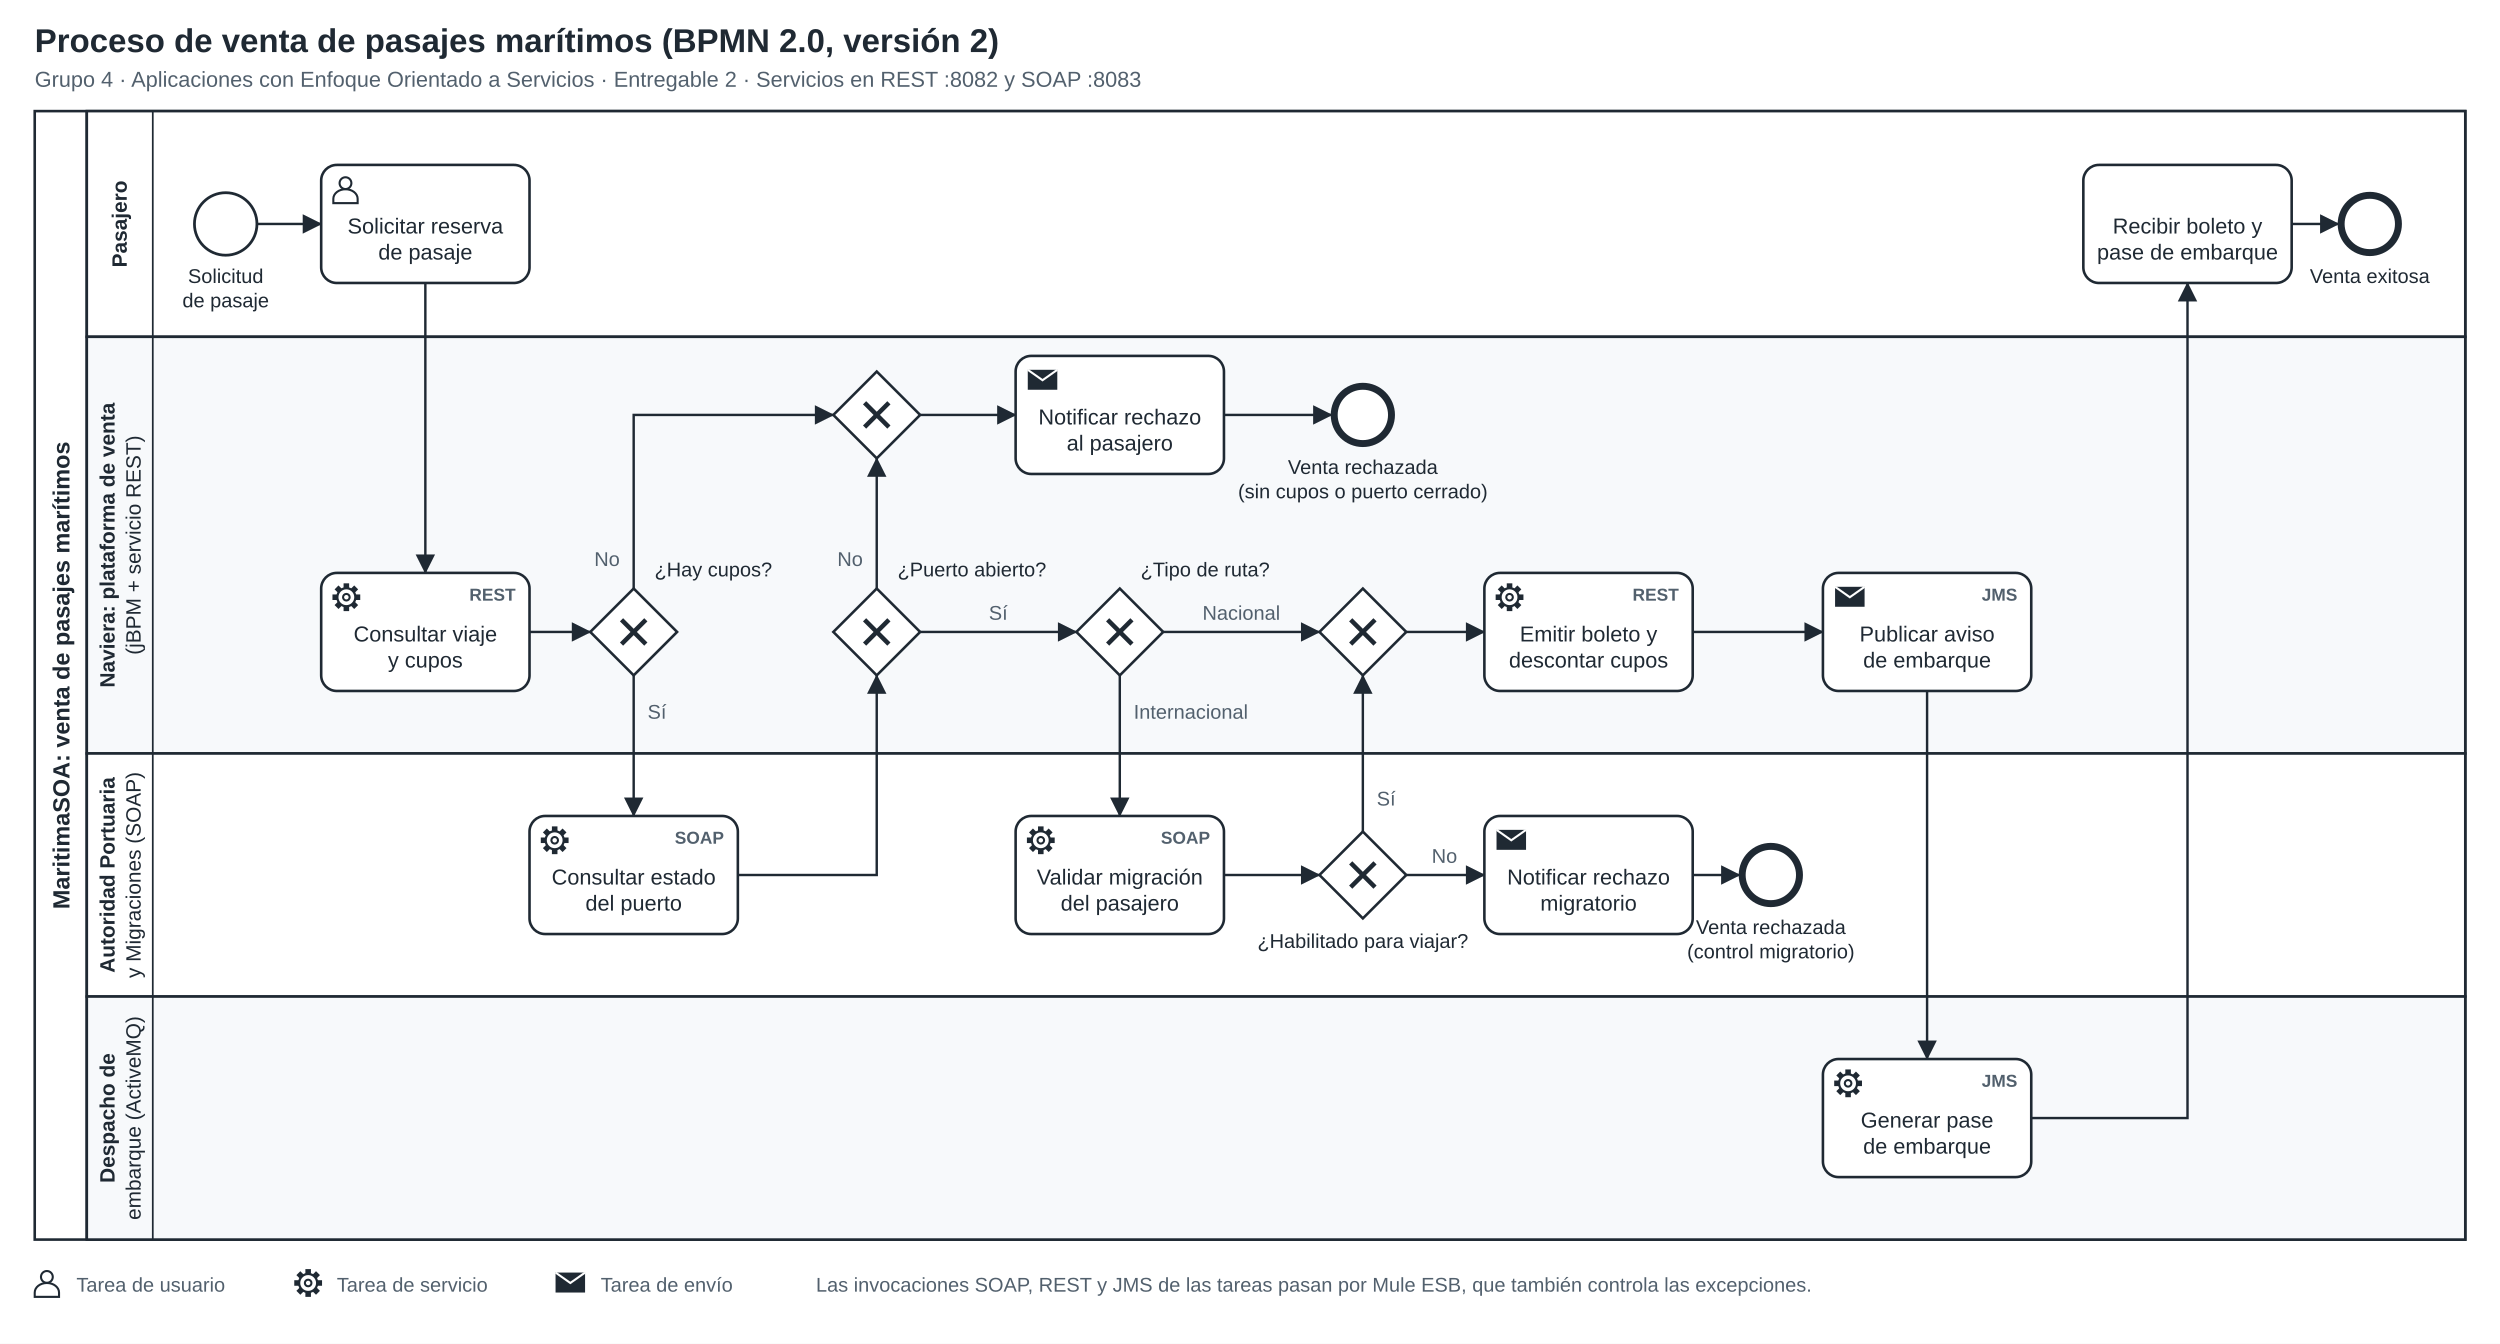
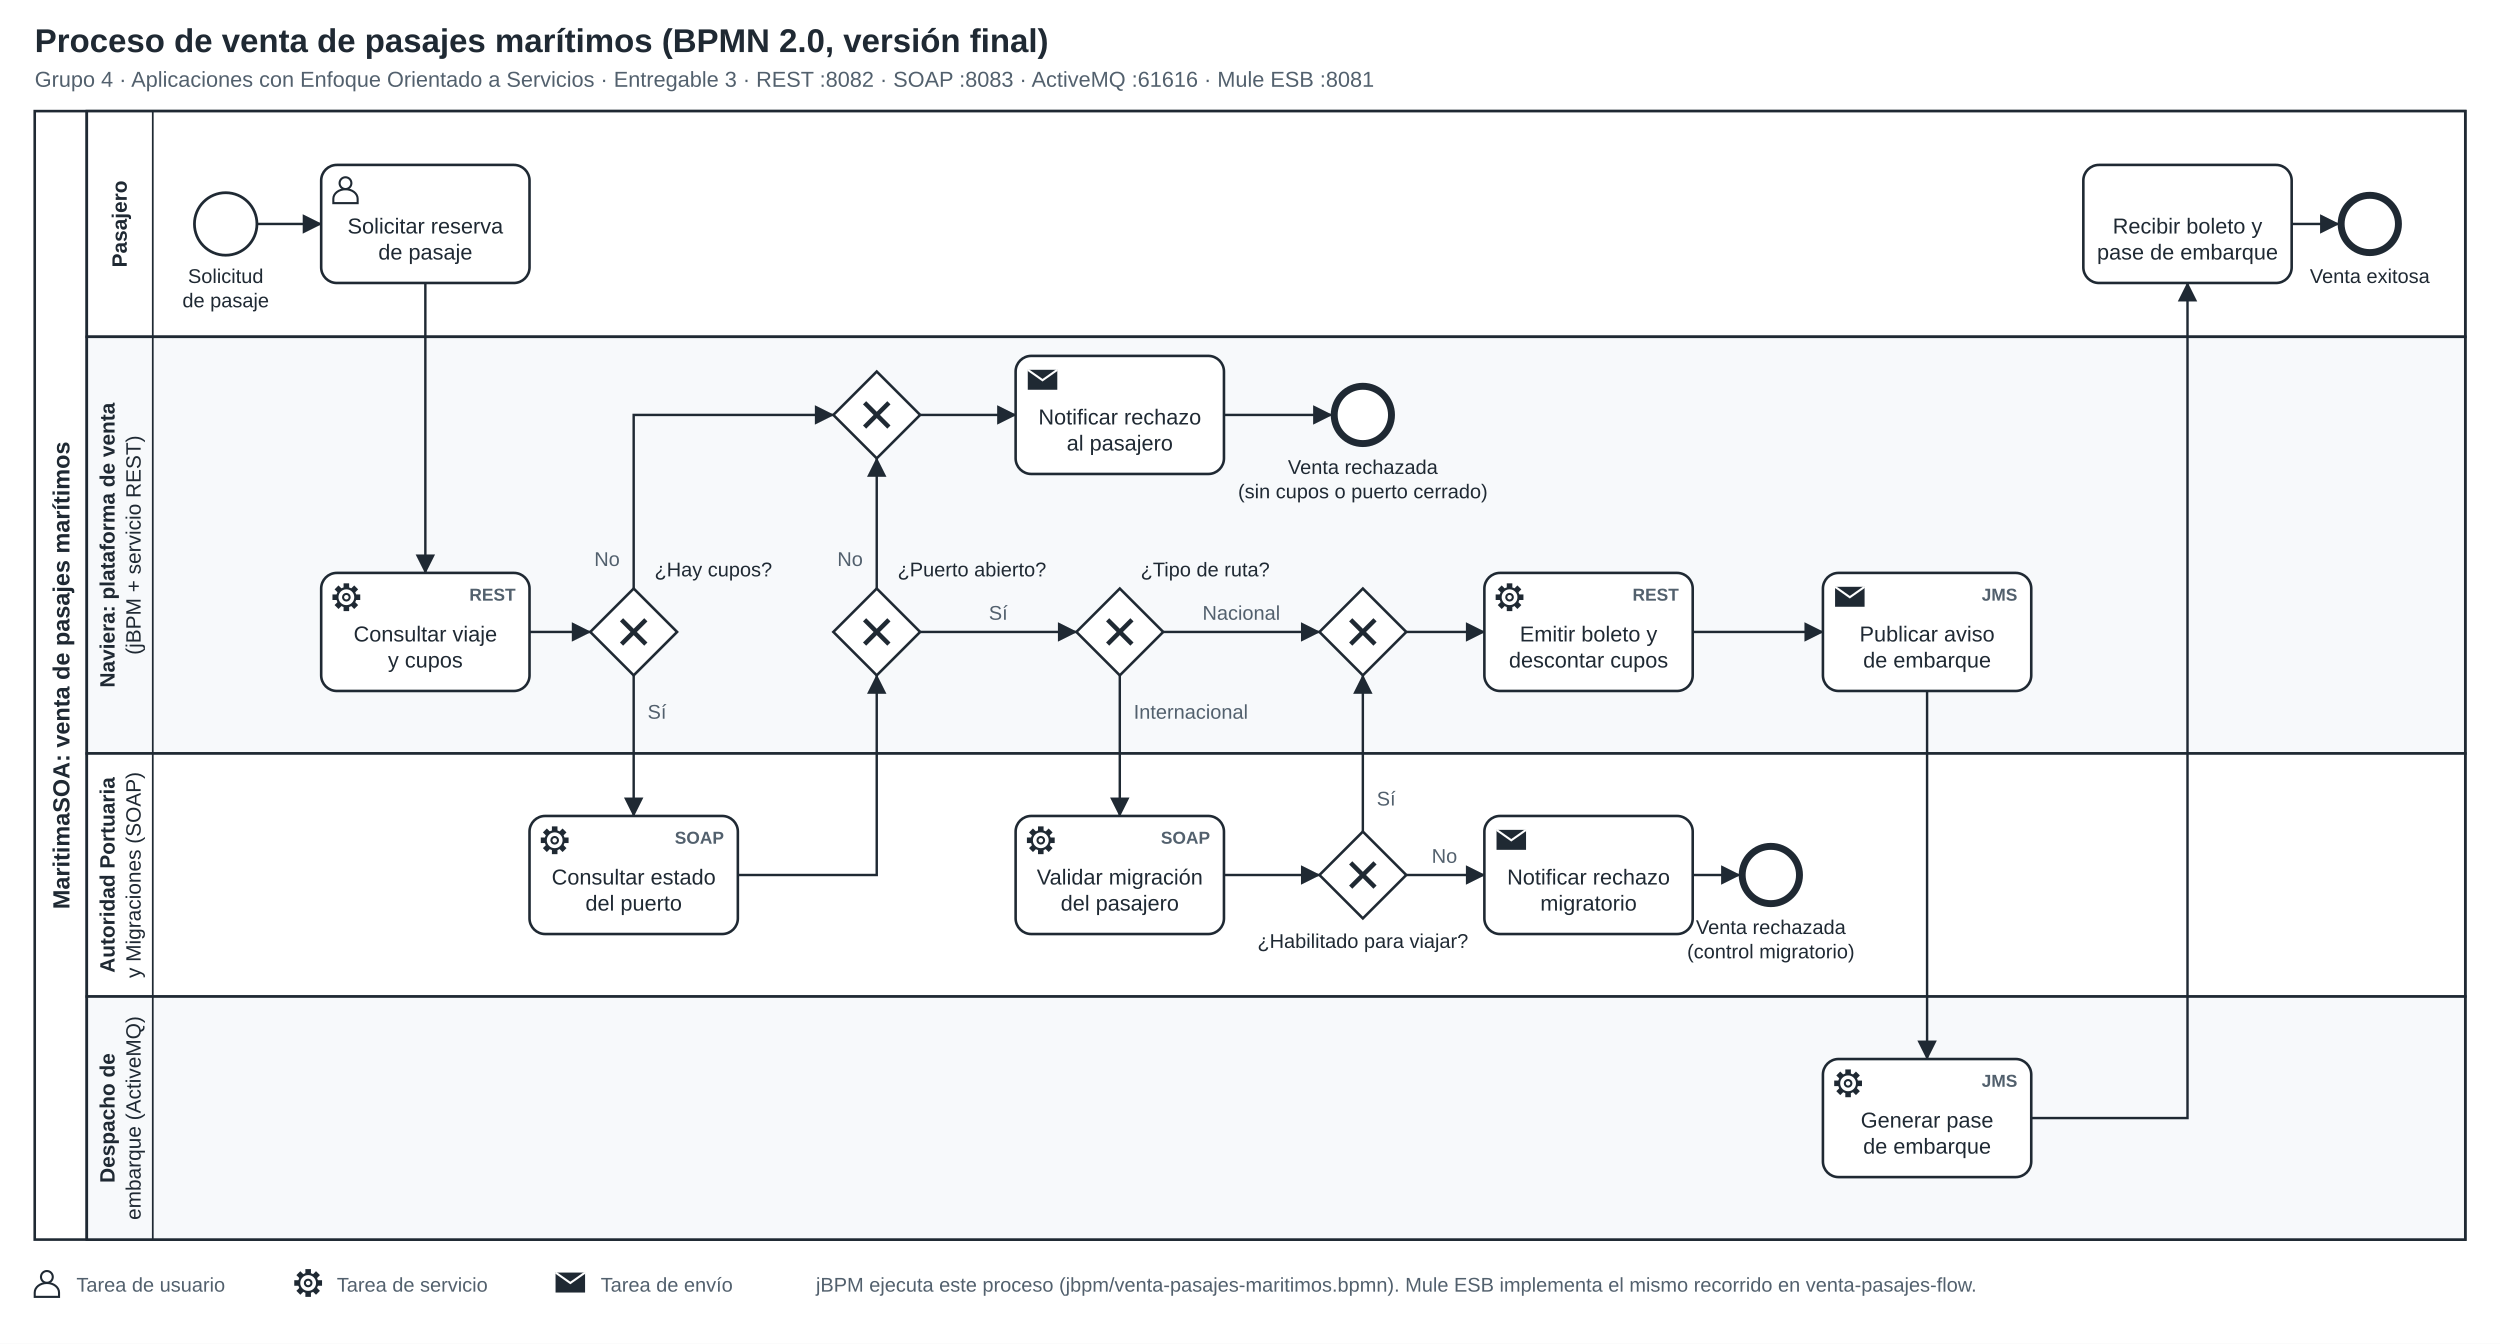
<svg xmlns="http://www.w3.org/2000/svg" width="1440" height="774" viewBox="0 0 1440 774" font-family="Segoe UI, Arial, Helvetica, sans-serif" font-size="12.5">
  <rect width="1440" height="774" fill="#ffffff" />
  <defs>
    <marker id="arrow" viewBox="0 0 10 10" refX="9.5" refY="5" markerWidth="8" markerHeight="8" orient="auto">
      <path d="M0 0L10 5L0 10z" fill="#1f2933" />
    </marker>
  </defs>
-   <text x="20" y="30" font-size="19" font-weight="600" fill="#1f2933">Proceso de venta de pasajes marítimos (BPMN 2.0, versión 2)</text>
-   <text x="20" y="50" font-size="12.5" fill="#52606d">Grupo 4 · Aplicaciones con Enfoque Orientado a Servicios · Entregable 2 · Servicios en REST :8082 y SOAP :8083</text>
+   <text x="20" y="30" font-size="19" font-weight="600" fill="#1f2933">Proceso de venta de pasajes marítimos (BPMN 2.0, versión final)</text>
+   <text x="20" y="50" font-size="12.5" fill="#52606d">Grupo 4 · Aplicaciones con Enfoque Orientado a Servicios · Entregable 3 · REST :8082 · SOAP :8083 · ActiveMQ :61616 · Mule ESB :8081</text>
  <g transform="translate(20,64)">
    <rect x="0" y="0" width="1400" height="650" fill="#ffffff" stroke="#1f2933" stroke-width="1.5" />
    <line x1="30" y1="0" x2="30" y2="650" stroke="#1f2933" stroke-width="1.5" />
    <text transform="translate(20,325.0) rotate(-90)" text-anchor="middle" font-size="13.5" font-weight="600" fill="#1f2933">MaritimaSOA: venta de pasajes marítimos</text>
    <rect x="30" y="0" width="1370" height="130" fill="#ffffff" stroke="#1f2933" stroke-width="1.5" />
    <line x1="68" y1="0" x2="68" y2="130" stroke="#1f2933" stroke-width="1" />
    <text transform="translate(53,65.0) rotate(-90)" text-anchor="middle" font-size="12" font-weight="600" fill="#1f2933">Pasajero</text>
    <rect x="30" y="130" width="1370" height="240" fill="#f7f9fb" stroke="#1f2933" stroke-width="1.5" />
    <line x1="68" y1="130" x2="68" y2="370" stroke="#1f2933" stroke-width="1" />
    <text transform="translate(46,250.0) rotate(-90)" text-anchor="middle" font-size="12" font-weight="600" fill="#1f2933">Naviera: plataforma de venta</text>
    <text transform="translate(61,250.0) rotate(-90)" text-anchor="middle" font-size="12" font-weight="400" fill="#1f2933">(jBPM + servicio REST)</text>
    <rect x="30" y="370" width="1370" height="140" fill="#ffffff" stroke="#1f2933" stroke-width="1.5" />
    <line x1="68" y1="370" x2="68" y2="510" stroke="#1f2933" stroke-width="1" />
    <text transform="translate(46,440.0) rotate(-90)" text-anchor="middle" font-size="12" font-weight="600" fill="#1f2933">Autoridad Portuaria</text>
    <text transform="translate(61,440.0) rotate(-90)" text-anchor="middle" font-size="12" font-weight="400" fill="#1f2933">y Migraciones (SOAP)</text>
    <rect x="30" y="510" width="1370" height="140" fill="#f7f9fb" stroke="#1f2933" stroke-width="1.5" />
    <line x1="68" y1="510" x2="68" y2="650" stroke="#1f2933" stroke-width="1" />
    <text transform="translate(46,580.0) rotate(-90)" text-anchor="middle" font-size="12" font-weight="600" fill="#1f2933">Despacho de</text>
    <text transform="translate(61,580.0) rotate(-90)" text-anchor="middle" font-size="12" font-weight="400" fill="#1f2933">embarque (ActiveMQ)</text>
    <path d="M128 65 L165 65" fill="none" stroke="#1f2933" stroke-width="1.4" marker-end="url(#arrow)" />
    <path d="M225 99 L225 266" fill="none" stroke="#1f2933" stroke-width="1.4" marker-end="url(#arrow)" />
    <path d="M285 300 L320 300" fill="none" stroke="#1f2933" stroke-width="1.4" marker-end="url(#arrow)" />
    <path d="M345 325 L345 406" fill="none" stroke="#1f2933" stroke-width="1.4" marker-end="url(#arrow)" />
    <text x="353" y="350" text-anchor="start" font-size="11.5" fill="#52606d">Sí</text>
    <path d="M405 440 L485 440 L485 325" fill="none" stroke="#1f2933" stroke-width="1.4" marker-end="url(#arrow)" />
    <path d="M345 275 L345 175 L460 175" fill="none" stroke="#1f2933" stroke-width="1.4" marker-end="url(#arrow)" />
    <text x="337" y="262" text-anchor="end" font-size="11.5" fill="#52606d">No</text>
    <path d="M485 275 L485 200" fill="none" stroke="#1f2933" stroke-width="1.4" marker-end="url(#arrow)" />
    <text x="477" y="262" text-anchor="end" font-size="11.5" fill="#52606d">No</text>
    <path d="M510 175 L565 175" fill="none" stroke="#1f2933" stroke-width="1.4" marker-end="url(#arrow)" />
    <path d="M685 175 L747 175" fill="none" stroke="#1f2933" stroke-width="1.4" marker-end="url(#arrow)" />
    <path d="M510 300 L600 300" fill="none" stroke="#1f2933" stroke-width="1.4" marker-end="url(#arrow)" />
    <text x="555" y="293" text-anchor="middle" font-size="11.5" fill="#52606d">Sí</text>
    <path d="M650 300 L740 300" fill="none" stroke="#1f2933" stroke-width="1.4" marker-end="url(#arrow)" />
    <text x="695" y="293" text-anchor="middle" font-size="11.5" fill="#52606d">Nacional</text>
    <path d="M625 325 L625 406" fill="none" stroke="#1f2933" stroke-width="1.4" marker-end="url(#arrow)" />
    <text x="633" y="350" text-anchor="start" font-size="11.5" fill="#52606d">Internacional</text>
    <path d="M685 440 L740 440" fill="none" stroke="#1f2933" stroke-width="1.4" marker-end="url(#arrow)" />
    <path d="M765 415 L765 325" fill="none" stroke="#1f2933" stroke-width="1.4" marker-end="url(#arrow)" />
    <text x="773" y="400" text-anchor="start" font-size="11.5" fill="#52606d">Sí</text>
    <path d="M790 440 L835 440" fill="none" stroke="#1f2933" stroke-width="1.4" marker-end="url(#arrow)" />
    <text x="812" y="433" text-anchor="middle" font-size="11.5" fill="#52606d">No</text>
    <path d="M955 440 L982 440" fill="none" stroke="#1f2933" stroke-width="1.4" marker-end="url(#arrow)" />
    <path d="M790 300 L835 300" fill="none" stroke="#1f2933" stroke-width="1.4" marker-end="url(#arrow)" />
    <path d="M955 300 L1030 300" fill="none" stroke="#1f2933" stroke-width="1.4" marker-end="url(#arrow)" />
    <path d="M1090 334 L1090 546" fill="none" stroke="#1f2933" stroke-width="1.4" marker-end="url(#arrow)" />
    <path d="M1150 580 L1240 580 L1240 99" fill="none" stroke="#1f2933" stroke-width="1.4" marker-end="url(#arrow)" />
    <path d="M1300 65 L1327 65" fill="none" stroke="#1f2933" stroke-width="1.4" marker-end="url(#arrow)" />
    <circle cx="110" cy="65" r="18.0" fill="#ffffff" stroke="#1f2933" stroke-width="1.6" />
    <text x="110" y="99" text-anchor="middle" font-size="11.5" fill="#1f2933">Solicitud</text>
    <text x="110" y="113" text-anchor="middle" font-size="11.5" fill="#1f2933">de pasaje</text>
    <rect x="165.0" y="31.0" width="120" height="68" rx="9" fill="#ffffff" stroke="#1f2933" stroke-width="1.5" />
    <circle cx="179.0" cy="41.5" r="3.4" fill="none" stroke="#1f2933" stroke-width="1.2" />
    <path d="M172.0 53.0 v-2.5 a7 5.5 0 0 1 14 0 v2.5 z" fill="none" stroke="#1f2933" stroke-width="1.2" />
    <text x="225" y="70.5" text-anchor="middle" fill="#1f2933">Solicitar reserva</text>
    <text x="225" y="85.5" text-anchor="middle" fill="#1f2933">de pasaje</text>
    <rect x="165.0" y="266.0" width="120" height="68" rx="9" fill="#ffffff" stroke="#1f2933" stroke-width="1.5" />
    <rect x="177.9" y="272.0" width="3.2" height="3.4" fill="#1f2933" transform="rotate(0 179.5 280.0)" />
    <rect x="177.9" y="272.0" width="3.2" height="3.4" fill="#1f2933" transform="rotate(45 179.5 280.0)" />
    <rect x="177.9" y="272.0" width="3.2" height="3.4" fill="#1f2933" transform="rotate(90 179.5 280.0)" />
    <rect x="177.9" y="272.0" width="3.2" height="3.4" fill="#1f2933" transform="rotate(135 179.5 280.0)" />
    <rect x="177.9" y="272.0" width="3.2" height="3.4" fill="#1f2933" transform="rotate(180 179.5 280.0)" />
    <rect x="177.9" y="272.0" width="3.2" height="3.4" fill="#1f2933" transform="rotate(225 179.5 280.0)" />
    <rect x="177.9" y="272.0" width="3.2" height="3.4" fill="#1f2933" transform="rotate(270 179.5 280.0)" />
    <rect x="177.9" y="272.0" width="3.2" height="3.4" fill="#1f2933" transform="rotate(315 179.5 280.0)" />
    <circle cx="179.5" cy="280.0" r="5.2" fill="#ffffff" stroke="#1f2933" stroke-width="1.3" />
    <circle cx="179.5" cy="280.0" r="1.9" fill="none" stroke="#1f2933" stroke-width="1.2" />
    <text x="277.0" y="282.0" text-anchor="end" font-size="10" font-weight="700" fill="#52606d">REST</text>
    <text x="225" y="305.5" text-anchor="middle" fill="#1f2933">Consultar viaje</text>
    <text x="225" y="320.5" text-anchor="middle" fill="#1f2933">y cupos</text>
    <path d="M345 275.0 L370.0 300 L345 325.0 L320.0 300 z" fill="#ffffff" stroke="#1f2933" stroke-width="1.5" />
    <path d="M338 293 L352 307 M352 293 L338 307" stroke="#1f2933" stroke-width="2.6" />
    <text x="357" y="268" text-anchor="start" font-size="11.5" fill="#1f2933">¿Hay cupos?</text>
    <rect x="285.0" y="406.0" width="120" height="68" rx="9" fill="#ffffff" stroke="#1f2933" stroke-width="1.5" />
    <rect x="297.9" y="412.0" width="3.2" height="3.4" fill="#1f2933" transform="rotate(0 299.5 420.0)" />
    <rect x="297.9" y="412.0" width="3.2" height="3.4" fill="#1f2933" transform="rotate(45 299.5 420.0)" />
    <rect x="297.9" y="412.0" width="3.2" height="3.4" fill="#1f2933" transform="rotate(90 299.5 420.0)" />
    <rect x="297.9" y="412.0" width="3.2" height="3.4" fill="#1f2933" transform="rotate(135 299.5 420.0)" />
    <rect x="297.9" y="412.0" width="3.2" height="3.4" fill="#1f2933" transform="rotate(180 299.5 420.0)" />
    <rect x="297.9" y="412.0" width="3.2" height="3.4" fill="#1f2933" transform="rotate(225 299.5 420.0)" />
    <rect x="297.9" y="412.0" width="3.2" height="3.4" fill="#1f2933" transform="rotate(270 299.5 420.0)" />
    <rect x="297.9" y="412.0" width="3.2" height="3.4" fill="#1f2933" transform="rotate(315 299.5 420.0)" />
    <circle cx="299.5" cy="420.0" r="5.2" fill="#ffffff" stroke="#1f2933" stroke-width="1.3" />
    <circle cx="299.5" cy="420.0" r="1.9" fill="none" stroke="#1f2933" stroke-width="1.2" />
    <text x="397.0" y="422.0" text-anchor="end" font-size="10" font-weight="700" fill="#52606d">SOAP</text>
    <text x="345" y="445.5" text-anchor="middle" fill="#1f2933">Consultar estado</text>
    <text x="345" y="460.5" text-anchor="middle" fill="#1f2933">del puerto</text>
    <path d="M485 275.0 L510.0 300 L485 325.0 L460.0 300 z" fill="#ffffff" stroke="#1f2933" stroke-width="1.5" />
    <path d="M478 293 L492 307 M492 293 L478 307" stroke="#1f2933" stroke-width="2.6" />
    <text x="497" y="268" text-anchor="start" font-size="11.5" fill="#1f2933">¿Puerto abierto?</text>
    <path d="M485 150.0 L510.0 175 L485 200.0 L460.0 175 z" fill="#ffffff" stroke="#1f2933" stroke-width="1.5" />
    <path d="M478 168 L492 182 M492 168 L478 182" stroke="#1f2933" stroke-width="2.6" />
    <rect x="565.0" y="141.0" width="120" height="68" rx="9" fill="#ffffff" stroke="#1f2933" stroke-width="1.5" />
    <rect x="572.0" y="149.0" width="17" height="11.5" fill="#1f2933" />
    <path d="M572.0 149.0 l8.5 6 l8.5 -6" fill="none" stroke="#ffffff" stroke-width="1.2" />
    <text x="625" y="180.5" text-anchor="middle" fill="#1f2933">Notificar rechazo</text>
    <text x="625" y="195.5" text-anchor="middle" fill="#1f2933">al pasajero</text>
    <circle cx="765" cy="175" r="16.5" fill="#ffffff" stroke="#1f2933" stroke-width="4" />
    <text x="765" y="209" text-anchor="middle" font-size="11.5" fill="#1f2933">Venta rechazada</text>
    <text x="765" y="223" text-anchor="middle" font-size="11.5" fill="#1f2933">(sin cupos o puerto cerrado)</text>
    <path d="M625 275.0 L650.0 300 L625 325.0 L600.0 300 z" fill="#ffffff" stroke="#1f2933" stroke-width="1.5" />
    <path d="M618 293 L632 307 M632 293 L618 307" stroke="#1f2933" stroke-width="2.6" />
    <text x="637" y="268" text-anchor="start" font-size="11.5" fill="#1f2933">¿Tipo de ruta?</text>
    <rect x="565.0" y="406.0" width="120" height="68" rx="9" fill="#ffffff" stroke="#1f2933" stroke-width="1.5" />
    <rect x="577.9" y="412.0" width="3.2" height="3.4" fill="#1f2933" transform="rotate(0 579.5 420.0)" />
    <rect x="577.9" y="412.0" width="3.2" height="3.4" fill="#1f2933" transform="rotate(45 579.5 420.0)" />
    <rect x="577.9" y="412.0" width="3.2" height="3.4" fill="#1f2933" transform="rotate(90 579.5 420.0)" />
    <rect x="577.9" y="412.0" width="3.2" height="3.4" fill="#1f2933" transform="rotate(135 579.5 420.0)" />
    <rect x="577.9" y="412.0" width="3.2" height="3.4" fill="#1f2933" transform="rotate(180 579.5 420.0)" />
    <rect x="577.9" y="412.0" width="3.2" height="3.4" fill="#1f2933" transform="rotate(225 579.5 420.0)" />
    <rect x="577.9" y="412.0" width="3.2" height="3.4" fill="#1f2933" transform="rotate(270 579.5 420.0)" />
    <rect x="577.9" y="412.0" width="3.2" height="3.4" fill="#1f2933" transform="rotate(315 579.5 420.0)" />
    <circle cx="579.5" cy="420.0" r="5.2" fill="#ffffff" stroke="#1f2933" stroke-width="1.3" />
    <circle cx="579.5" cy="420.0" r="1.9" fill="none" stroke="#1f2933" stroke-width="1.2" />
    <text x="677.0" y="422.0" text-anchor="end" font-size="10" font-weight="700" fill="#52606d">SOAP</text>
    <text x="625" y="445.5" text-anchor="middle" fill="#1f2933">Validar migración</text>
    <text x="625" y="460.5" text-anchor="middle" fill="#1f2933">del pasajero</text>
    <path d="M765 415.0 L790.0 440 L765 465.0 L740.0 440 z" fill="#ffffff" stroke="#1f2933" stroke-width="1.5" />
    <path d="M758 433 L772 447 M772 433 L758 447" stroke="#1f2933" stroke-width="2.6" />
    <text x="765" y="482" text-anchor="middle" font-size="11.5" fill="#1f2933">¿Habilitado para viajar?</text>
    <path d="M765 275.0 L790.0 300 L765 325.0 L740.0 300 z" fill="#ffffff" stroke="#1f2933" stroke-width="1.5" />
    <path d="M758 293 L772 307 M772 293 L758 307" stroke="#1f2933" stroke-width="2.6" />
    <rect x="835.0" y="406.0" width="120" height="68" rx="9" fill="#ffffff" stroke="#1f2933" stroke-width="1.5" />
    <rect x="842.0" y="414.0" width="17" height="11.5" fill="#1f2933" />
    <path d="M842.0 414.0 l8.5 6 l8.5 -6" fill="none" stroke="#ffffff" stroke-width="1.2" />
    <text x="895" y="445.5" text-anchor="middle" fill="#1f2933">Notificar rechazo</text>
    <text x="895" y="460.5" text-anchor="middle" fill="#1f2933">migratorio</text>
    <circle cx="1000" cy="440" r="16.5" fill="#ffffff" stroke="#1f2933" stroke-width="4" />
    <text x="1000" y="474" text-anchor="middle" font-size="11.5" fill="#1f2933">Venta rechazada</text>
    <text x="1000" y="488" text-anchor="middle" font-size="11.5" fill="#1f2933">(control migratorio)</text>
    <rect x="835.0" y="266.0" width="120" height="68" rx="9" fill="#ffffff" stroke="#1f2933" stroke-width="1.5" />
    <rect x="847.9" y="272.0" width="3.2" height="3.4" fill="#1f2933" transform="rotate(0 849.5 280.0)" />
    <rect x="847.9" y="272.0" width="3.2" height="3.4" fill="#1f2933" transform="rotate(45 849.5 280.0)" />
    <rect x="847.9" y="272.0" width="3.2" height="3.4" fill="#1f2933" transform="rotate(90 849.5 280.0)" />
    <rect x="847.9" y="272.0" width="3.2" height="3.4" fill="#1f2933" transform="rotate(135 849.5 280.0)" />
    <rect x="847.9" y="272.0" width="3.2" height="3.4" fill="#1f2933" transform="rotate(180 849.5 280.0)" />
    <rect x="847.9" y="272.0" width="3.2" height="3.4" fill="#1f2933" transform="rotate(225 849.5 280.0)" />
    <rect x="847.9" y="272.0" width="3.2" height="3.4" fill="#1f2933" transform="rotate(270 849.5 280.0)" />
    <rect x="847.9" y="272.0" width="3.2" height="3.4" fill="#1f2933" transform="rotate(315 849.5 280.0)" />
    <circle cx="849.5" cy="280.0" r="5.2" fill="#ffffff" stroke="#1f2933" stroke-width="1.3" />
    <circle cx="849.5" cy="280.0" r="1.9" fill="none" stroke="#1f2933" stroke-width="1.2" />
    <text x="947.0" y="282.0" text-anchor="end" font-size="10" font-weight="700" fill="#52606d">REST</text>
    <text x="895" y="305.5" text-anchor="middle" fill="#1f2933">Emitir boleto y</text>
    <text x="895" y="320.5" text-anchor="middle" fill="#1f2933">descontar cupos</text>
    <rect x="1030.0" y="266.0" width="120" height="68" rx="9" fill="#ffffff" stroke="#1f2933" stroke-width="1.5" />
    <rect x="1037.0" y="274.0" width="17" height="11.5" fill="#1f2933" />
    <path d="M1037.0 274.0 l8.5 6 l8.5 -6" fill="none" stroke="#ffffff" stroke-width="1.2" />
    <text x="1142.0" y="282.0" text-anchor="end" font-size="10" font-weight="700" fill="#52606d">JMS</text>
    <text x="1090" y="305.5" text-anchor="middle" fill="#1f2933">Publicar aviso</text>
    <text x="1090" y="320.5" text-anchor="middle" fill="#1f2933">de embarque</text>
    <rect x="1030.0" y="546.0" width="120" height="68" rx="9" fill="#ffffff" stroke="#1f2933" stroke-width="1.5" />
    <rect x="1042.9" y="552.0" width="3.2" height="3.4" fill="#1f2933" transform="rotate(0 1044.5 560.0)" />
    <rect x="1042.9" y="552.0" width="3.2" height="3.4" fill="#1f2933" transform="rotate(45 1044.5 560.0)" />
    <rect x="1042.9" y="552.0" width="3.2" height="3.4" fill="#1f2933" transform="rotate(90 1044.5 560.0)" />
    <rect x="1042.9" y="552.0" width="3.2" height="3.4" fill="#1f2933" transform="rotate(135 1044.5 560.0)" />
    <rect x="1042.9" y="552.0" width="3.2" height="3.4" fill="#1f2933" transform="rotate(180 1044.5 560.0)" />
    <rect x="1042.9" y="552.0" width="3.2" height="3.4" fill="#1f2933" transform="rotate(225 1044.5 560.0)" />
    <rect x="1042.9" y="552.0" width="3.2" height="3.4" fill="#1f2933" transform="rotate(270 1044.5 560.0)" />
    <rect x="1042.9" y="552.0" width="3.2" height="3.4" fill="#1f2933" transform="rotate(315 1044.5 560.0)" />
    <circle cx="1044.5" cy="560.0" r="5.2" fill="#ffffff" stroke="#1f2933" stroke-width="1.3" />
    <circle cx="1044.5" cy="560.0" r="1.9" fill="none" stroke="#1f2933" stroke-width="1.2" />
    <text x="1142.0" y="562.0" text-anchor="end" font-size="10" font-weight="700" fill="#52606d">JMS</text>
    <text x="1090" y="585.5" text-anchor="middle" fill="#1f2933">Generar pase</text>
    <text x="1090" y="600.5" text-anchor="middle" fill="#1f2933">de embarque</text>
    <rect x="1180.0" y="31.0" width="120" height="68" rx="9" fill="#ffffff" stroke="#1f2933" stroke-width="1.5" />
    <text x="1240" y="70.5" text-anchor="middle" fill="#1f2933">Recibir boleto y</text>
    <text x="1240" y="85.5" text-anchor="middle" fill="#1f2933">pase de embarque</text>
    <circle cx="1345" cy="65" r="16.5" fill="#ffffff" stroke="#1f2933" stroke-width="4" />
    <text x="1345" y="99" text-anchor="middle" font-size="11.5" fill="#1f2933">Venta exitosa</text>
  </g>
  <g font-size="11.5" fill="#52606d">
    <circle cx="27" cy="735.5" r="3.4" fill="none" stroke="#1f2933" stroke-width="1.2" />
    <path d="M20 747 v-2.5 a7 5.5 0 0 1 14 0 v2.5 z" fill="none" stroke="#1f2933" stroke-width="1.2" />
    <text x="44" y="744">Tarea de usuario</text>
    <rect x="175.9" y="731" width="3.2" height="3.4" fill="#1f2933" transform="rotate(0 177.5 739)" />
    <rect x="175.9" y="731" width="3.2" height="3.4" fill="#1f2933" transform="rotate(45 177.5 739)" />
    <rect x="175.9" y="731" width="3.2" height="3.4" fill="#1f2933" transform="rotate(90 177.5 739)" />
    <rect x="175.9" y="731" width="3.2" height="3.4" fill="#1f2933" transform="rotate(135 177.5 739)" />
    <rect x="175.9" y="731" width="3.2" height="3.4" fill="#1f2933" transform="rotate(180 177.5 739)" />
    <rect x="175.9" y="731" width="3.2" height="3.4" fill="#1f2933" transform="rotate(225 177.5 739)" />
    <rect x="175.9" y="731" width="3.2" height="3.4" fill="#1f2933" transform="rotate(270 177.5 739)" />
    <rect x="175.9" y="731" width="3.2" height="3.4" fill="#1f2933" transform="rotate(315 177.5 739)" />
    <circle cx="177.5" cy="739" r="5.2" fill="#ffffff" stroke="#1f2933" stroke-width="1.3" />
    <circle cx="177.5" cy="739" r="1.9" fill="none" stroke="#1f2933" stroke-width="1.2" />
    <text x="194" y="744">Tarea de servicio</text>
    <rect x="320" y="733" width="17" height="11.5" fill="#1f2933" />
    <path d="M320 733 l8.5 6 l8.5 -6" fill="none" stroke="#ffffff" stroke-width="1.2" />
    <text x="346" y="744">Tarea de envío</text>
-     <text x="470" y="744">Las invocaciones SOAP, REST y JMS de las tareas pasan por Mule ESB, que también controla las excepciones.</text>
+     <text x="470" y="744">jBPM ejecuta este proceso (jbpm/venta-pasajes-maritimos.bpmn). Mule ESB implementa el mismo recorrido en venta-pasajes-flow.</text>
  </g>
</svg>
